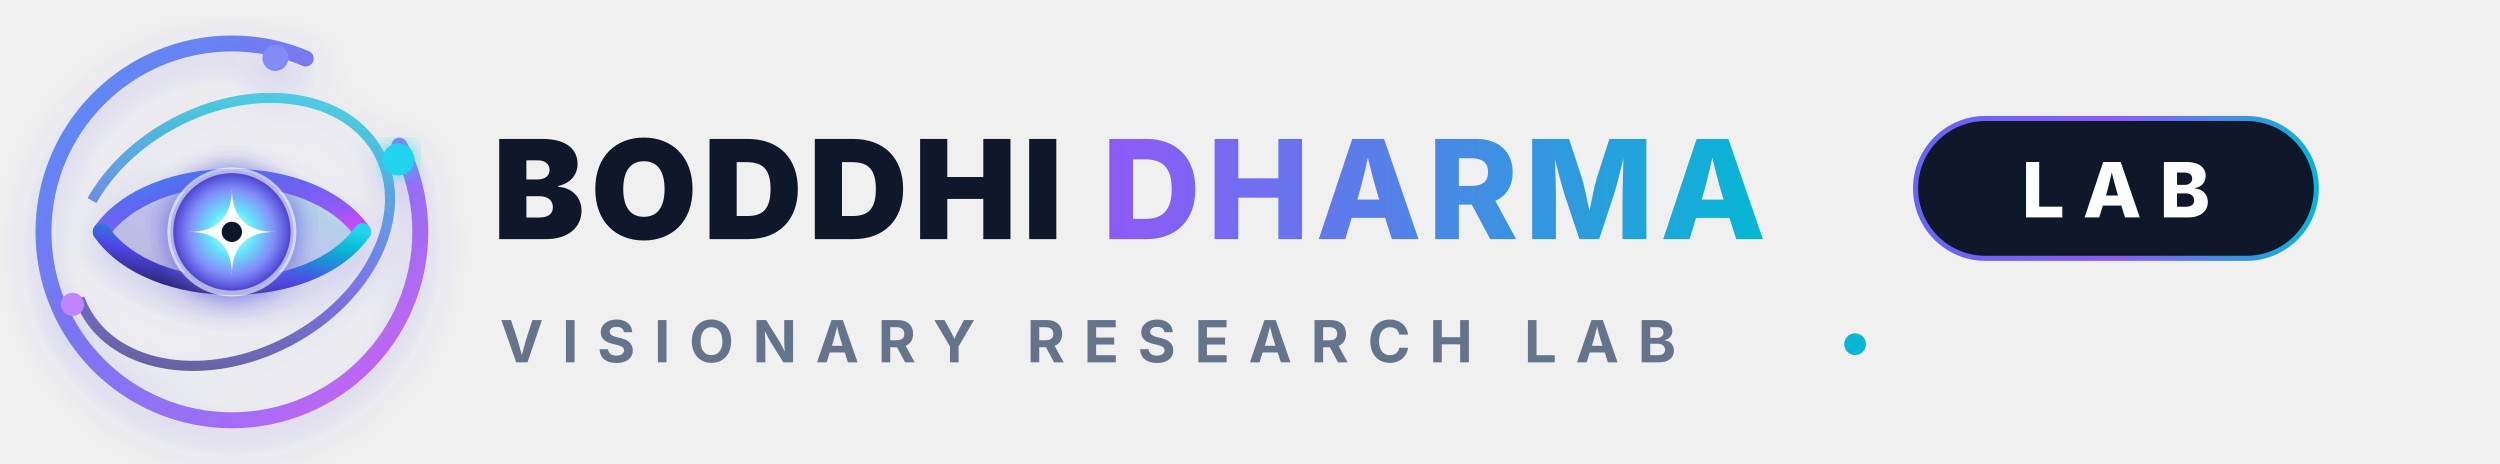
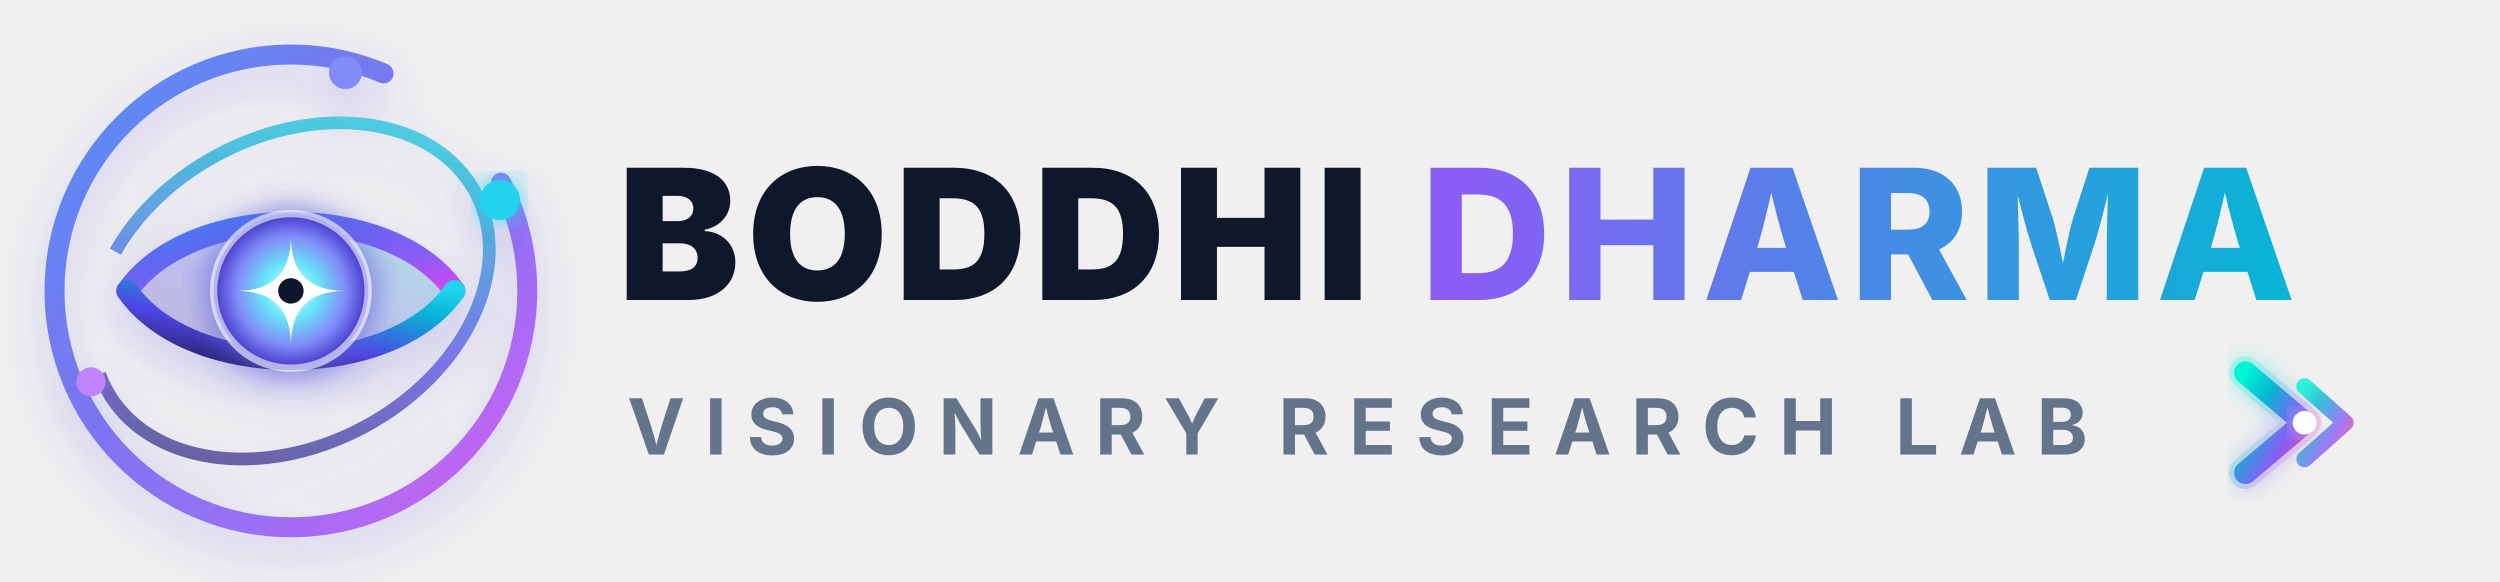
- <svg xmlns="http://www.w3.org/2000/svg" viewBox="0 0 345 64" width="345" height="64" fill="none">
+ <svg xmlns="http://www.w3.org/2000/svg" viewBox="0 0 275 64" width="275" height="64" fill="none">
  <defs>
    <linearGradient id="bodhiCosmic" x1="0%" y1="0%" x2="100%" y2="100%">
      <stop offset="0%" stop-color="#3b82f6" />
      <stop offset="35%" stop-color="#6366f1" />
      <stop offset="70%" stop-color="#8b5cf6" />
      <stop offset="100%" stop-color="#d946ef" />
    </linearGradient>
    <linearGradient id="bodhiVision" x1="0%" y1="100%" x2="100%" y2="0%">
      <stop offset="0%" stop-color="#1e1b4b" />
      <stop offset="40%" stop-color="#4f46e5" />
      <stop offset="80%" stop-color="#06b6d4" />
      <stop offset="100%" stop-color="#22d3ee" />
    </linearGradient>
    <radialGradient id="bodhiPupilGlow" cx="50%" cy="50%" r="50%">
      <stop offset="0%" stop-color="#ffffff" />
      <stop offset="35%" stop-color="#67e8f9" />
      <stop offset="70%" stop-color="#818cf8" />
      <stop offset="100%" stop-color="#4338ca" />
    </radialGradient>
    <linearGradient id="accentGradient" x1="0%" y1="0%" x2="100%" y2="0%">
      <stop offset="0%" stop-color="#6366f1" />
      <stop offset="50%" stop-color="#8b5cf6" />
      <stop offset="100%" stop-color="#06b6d4" />
    </linearGradient>
+     <linearGradient id="futureAccent" x1="0%" y1="0%" x2="100%" y2="100%">
+       <stop offset="0%" stop-color="#00f5d4" />
+       <stop offset="30%" stop-color="#06b6d4" />
+       <stop offset="68%" stop-color="#8b5cf6" />
+       <stop offset="100%" stop-color="#ec4899" />
+     </linearGradient>
    <filter id="visionaryGlow" x="-20%" y="-20%" width="140%" height="140%">
      <feGaussianBlur stdDeviation="1.8" result="blur" />
      <feComposite in="SourceGraphic" in2="blur" operator="over" />
    </filter>
    <filter id="iconShadow" x="-15%" y="-15%" width="130%" height="130%">
      <feDropShadow dx="0" dy="2" stdDeviation="2.5" flood-color="#4f46e5" flood-opacity="0.3" />
+     </filter>
+     <filter id="futureGlow" x="-30%" y="-30%" width="160%" height="160%">
+       <feGaussianBlur stdDeviation="1.2" result="blur" />
+       <feComposite in="SourceGraphic" in2="blur" operator="over" />
    </filter>
  </defs>
  <g id="bodhidharmaEmblem" transform="translate(4, 4)" filter="url(#iconShadow)">
    <ellipse cx="28" cy="28" rx="26" ry="26" stroke="url(#bodhiCosmic)" stroke-width="2.2" stroke-linecap="round" stroke-dasharray="145 18" stroke-dashoffset="12" fill="none" opacity="0.85" />
    <ellipse cx="28" cy="28" rx="23" ry="17" transform="rotate(-28 28 28)" stroke="url(#bodhiVision)" stroke-width="1.4" stroke-dasharray="65 14" fill="none" opacity="0.7" />
    <circle cx="51" cy="18" r="2.2" fill="#22d3ee" filter="url(#visionaryGlow)" />
    <circle cx="6" cy="38" r="1.6" fill="#c084fc" />
    <circle cx="34" cy="4" r="1.8" fill="#818cf8" />
    <path d="M 10 28 C 17 18, 39 18, 46 28 C 39 38, 17 38, 10 28 Z" fill="url(#bodhiVision)" opacity="0.18" />
    <path d="M 10 28 C 17 18, 39 18, 46 28" stroke="url(#bodhiCosmic)" stroke-width="2.4" stroke-linecap="round" fill="none" />
    <path d="M 10 28 C 17 38, 39 38, 46 28" stroke="url(#bodhiVision)" stroke-width="2.4" stroke-linecap="round" fill="none" />
    <circle cx="28" cy="28" r="8.5" fill="url(#bodhiPupilGlow)" filter="url(#visionaryGlow)" />
    <circle cx="28" cy="28" r="8.5" stroke="#ffffff" stroke-width="0.8" fill="none" opacity="0.6" />
    <path d="M 28 22 Q 28 28 34 28 Q 28 28 28 34 Q 28 28 22 28 Q 28 28 28 22 Z" fill="#ffffff" />
    <circle cx="28" cy="28" r="1.4" fill="#0f172a" />
  </g>
  <g id="typographyGroup" transform="translate(68, 6)">
-     <text x="0" y="27" font-family="'Inter', 'Space Grotesk', 'Outfit', -apple-system, sans-serif" font-size="19" letter-spacing="0.8px">
-       <tspan fill="#0f172a" font-weight="900">BODDHI</tspan>
+     <text x="0" y="27" font-family="'Inter', 'Space Grotesk', 'Outfit', 'Segoe UI', -apple-system, sans-serif" font-size="20" letter-spacing="0.8px">
+       <tspan fill="#0f172a" font-weight="900">BODDHI </tspan>
      <tspan fill="url(#accentGradient)" font-weight="800">DHARMA</tspan>
    </text>
-     <g transform="translate(196, 10)">
-       <rect x="0" y="0" width="56" height="20" rx="10" fill="url(#accentGradient)" />
-       <rect x="0.7" y="0.7" width="54.6" height="18.6" rx="9.3" fill="#0f172a" />
-       <text x="28" y="14" font-family="'Inter', 'Space Grotesk', sans-serif" font-weight="800" font-size="10.5" letter-spacing="2.5px" fill="#ffffff" text-anchor="middle">LAB</text>
+     <text x="1" y="44" font-family="'Inter', 'Space Grotesk', 'Segoe UI', -apple-system, sans-serif" font-weight="700" font-size="8.5" letter-spacing="2.2px" fill="#64748b">VISIONARY RESEARCH LAB</text>
+     <g id="futureGreaterSign" transform="translate(178, 33)">
+       <path d="M 1 2 L 7.5 7.5 L 1 13" stroke="url(#futureAccent)" stroke-width="3.6" stroke-linecap="round" stroke-linejoin="round" opacity="0.32" filter="url(#futureGlow)" fill="none" />
+       <path d="M 1 2 L 7.5 7.5 L 1 13" stroke="url(#futureAccent)" stroke-width="2.5" stroke-linecap="round" stroke-linejoin="round" fill="none" />
+       <circle cx="7.5" cy="7.5" r="1.3" fill="#ffffff" filter="url(#visionaryGlow)" />
+       <path d="M 7.5 3.5 L 12 7.5 L 7.5 11.5" stroke="url(#futureAccent)" stroke-width="1.8" stroke-linecap="round" stroke-linejoin="round" opacity="0.8" fill="none" />
    </g>
-     <text x="1" y="44" font-family="'Inter', 'Space Grotesk', -apple-system, sans-serif" font-weight="700" font-size="8" letter-spacing="2.6px" fill="#64748b">VISIONARY RESEARCH LAB</text>
-     <circle cx="188" cy="41.5" r="1.5" fill="#06b6d4" />
-     <line x1="194" y1="41.5" x2="252" y2="41.5" stroke="url(#accentGradient)" stroke-width="1.2" stroke-linecap="round" opacity="0.75" />
  </g>
</svg>
